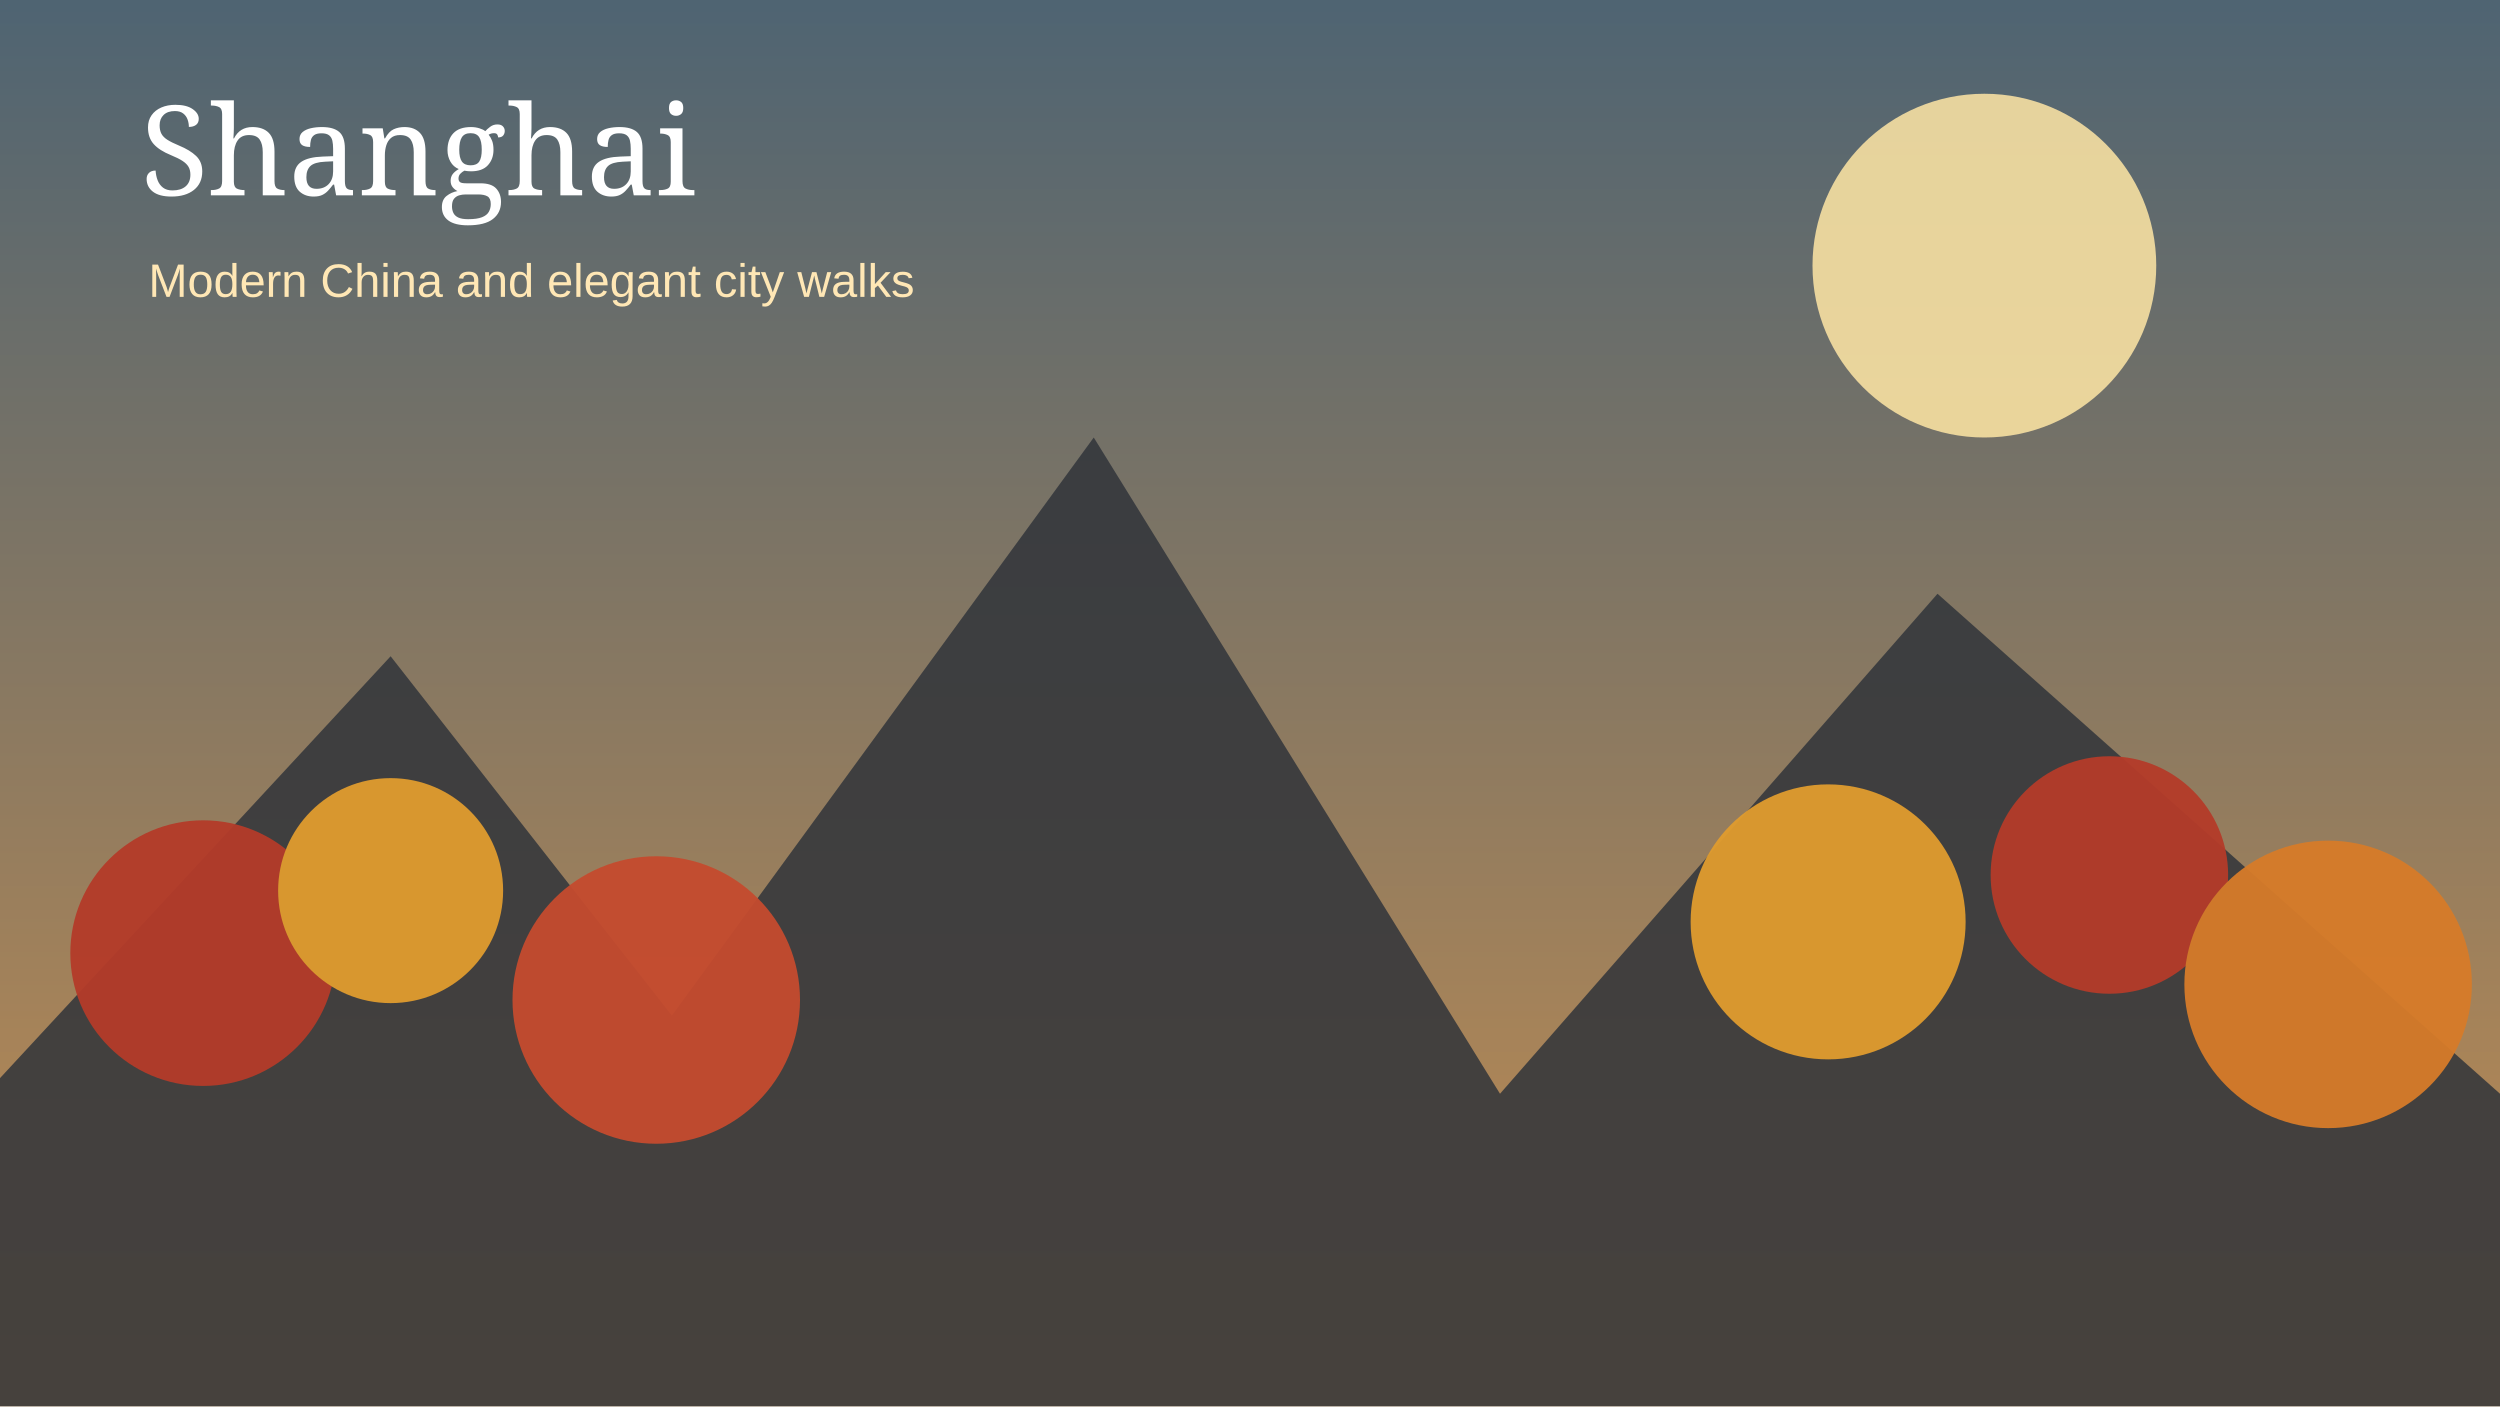
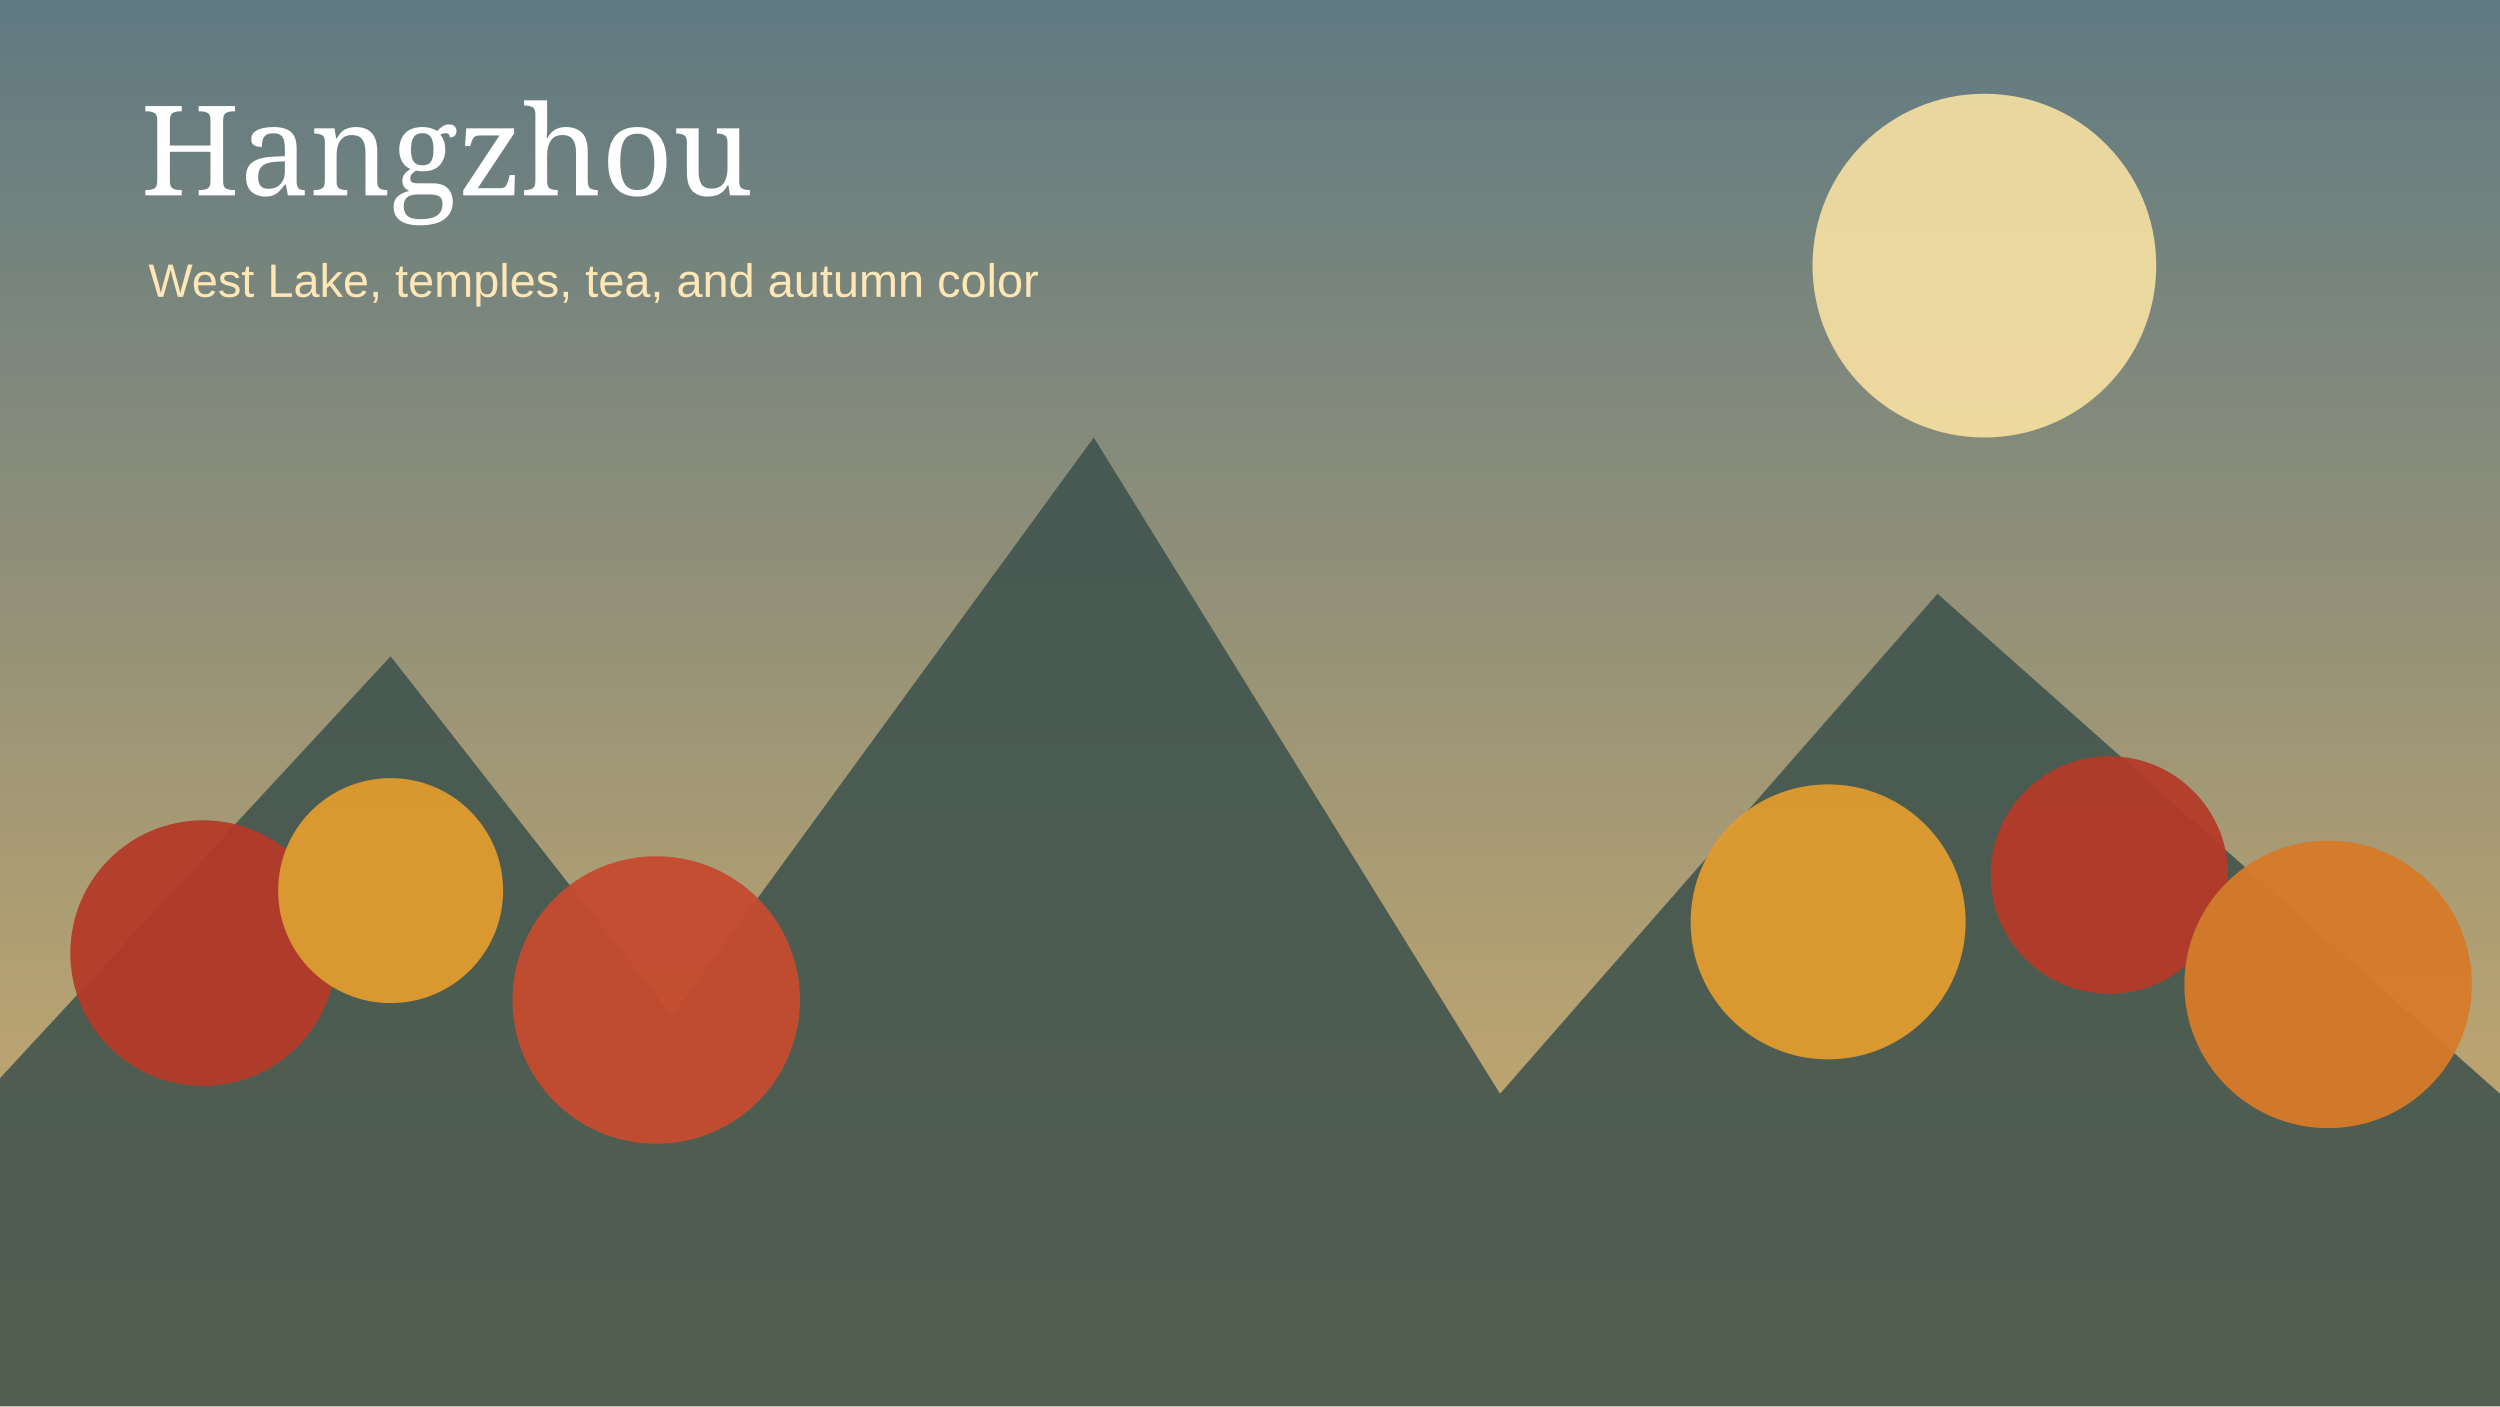
<svg xmlns="http://www.w3.org/2000/svg" viewBox="0 0 1600 900">
  <defs>
    <linearGradient id="g" x1="0" y1="0" x2="0" y2="1">
-       <stop stop-color="#4f6472" />
-       <stop offset="1" stop-color="#c58e50" />
+       <stop stop-color="#607a82" />
+       <stop offset="1" stop-color="#d7b06b" />
    </linearGradient>
  </defs>
  <rect width="1600" height="900" fill="url(#g)" />
  <circle cx="1270" cy="170" r="110" fill="#ffe6a5" opacity=".85" />
-   <path d="M0 690 L250 420 L430 650 L700 280 L960 700 L1240 380 L1600 700 V900 H0Z" fill="#30343a" opacity=".85" />
+   <path d="M0 690 L250 420 L430 650 L700 280 L960 700 L1240 380 L1600 700 V900 H0Z" fill="#3b504b" opacity=".85" />
  <g opacity=".95">
    <circle cx="130" cy="610" r="85" fill="#b33b29" />
    <circle cx="250" cy="570" r="72" fill="#df9b2e" />
    <circle cx="420" cy="640" r="92" fill="#c44b2e" />
    <circle cx="1170" cy="590" r="88" fill="#df9b2e" />
    <circle cx="1350" cy="560" r="76" fill="#b33b29" />
    <circle cx="1490" cy="630" r="92" fill="#d67b29" />
  </g>
-   <text x="90" y="125" fill="#fff" font-family="Georgia,serif" font-size="80">Shanghai</text>
-   <text x="95" y="190" fill="#ffe7b5" font-family="Arial,sans-serif" font-size="30">Modern China and elegant city walks</text>
+   <text x="90" y="125" fill="#fff" font-family="Georgia,serif" font-size="80">Hangzhou</text>
+   <text x="95" y="190" fill="#ffe7b5" font-family="Arial,sans-serif" font-size="30">West Lake, temples, tea, and autumn color</text>
</svg>
